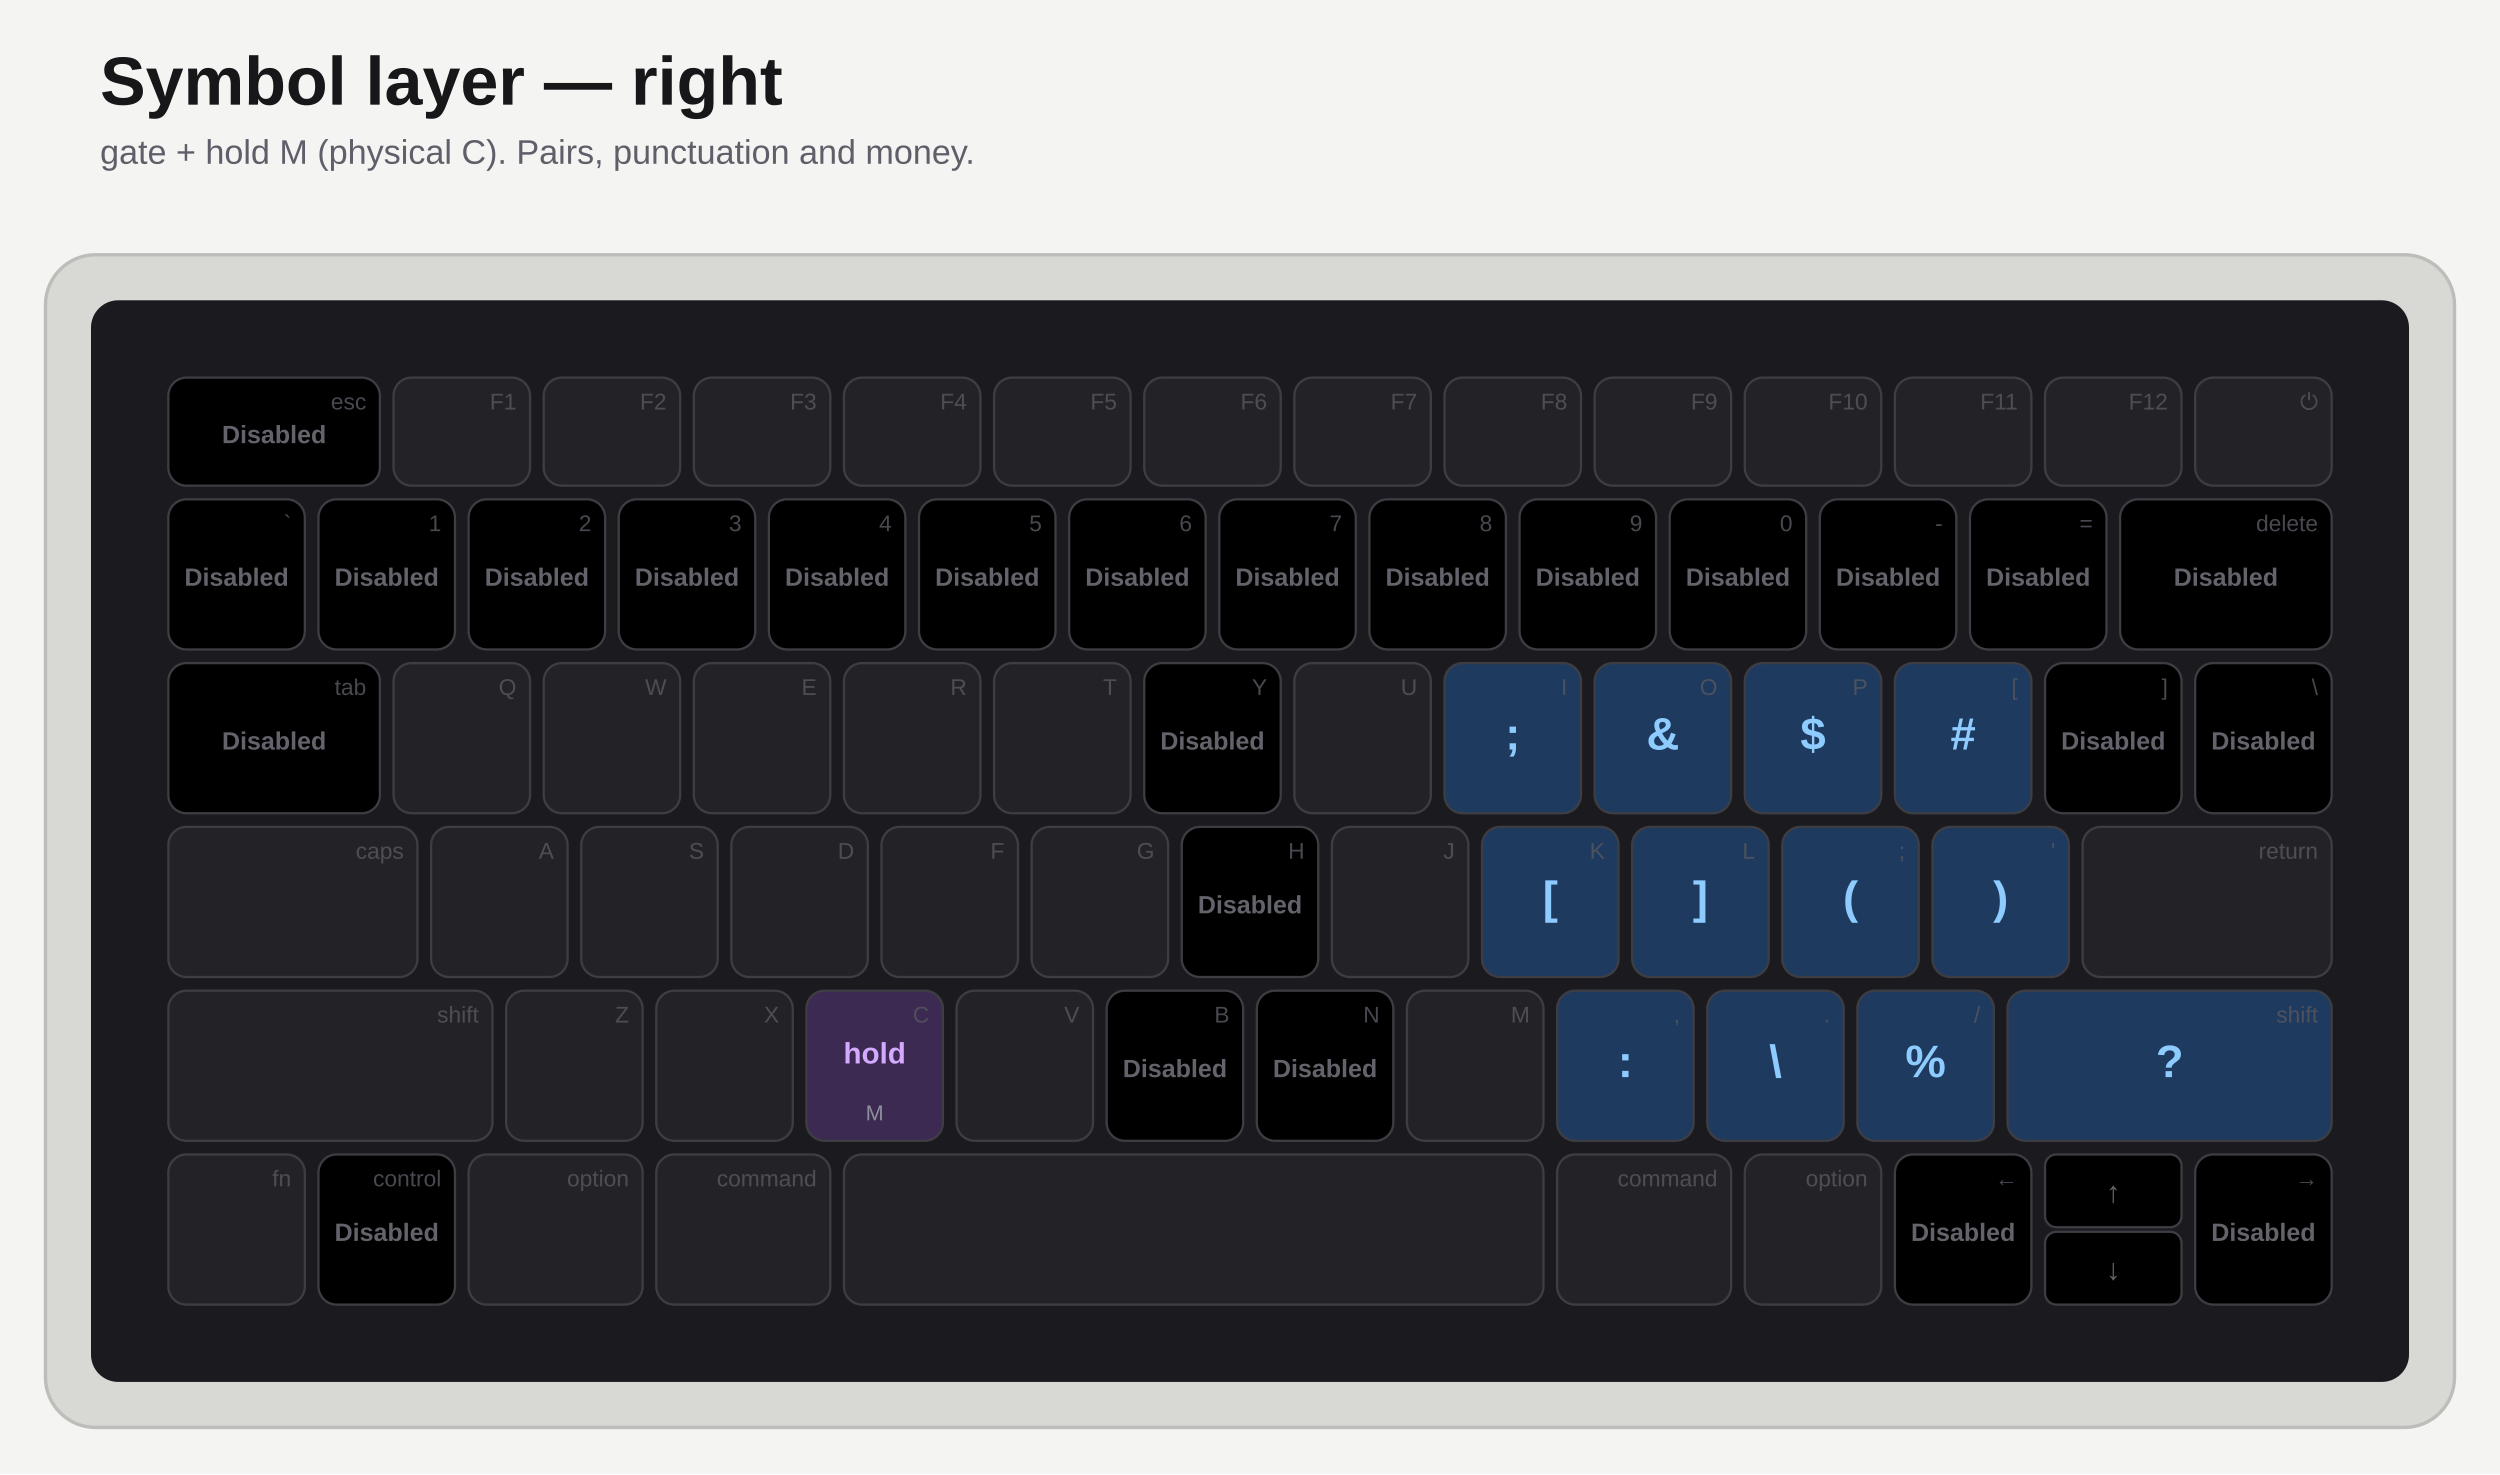
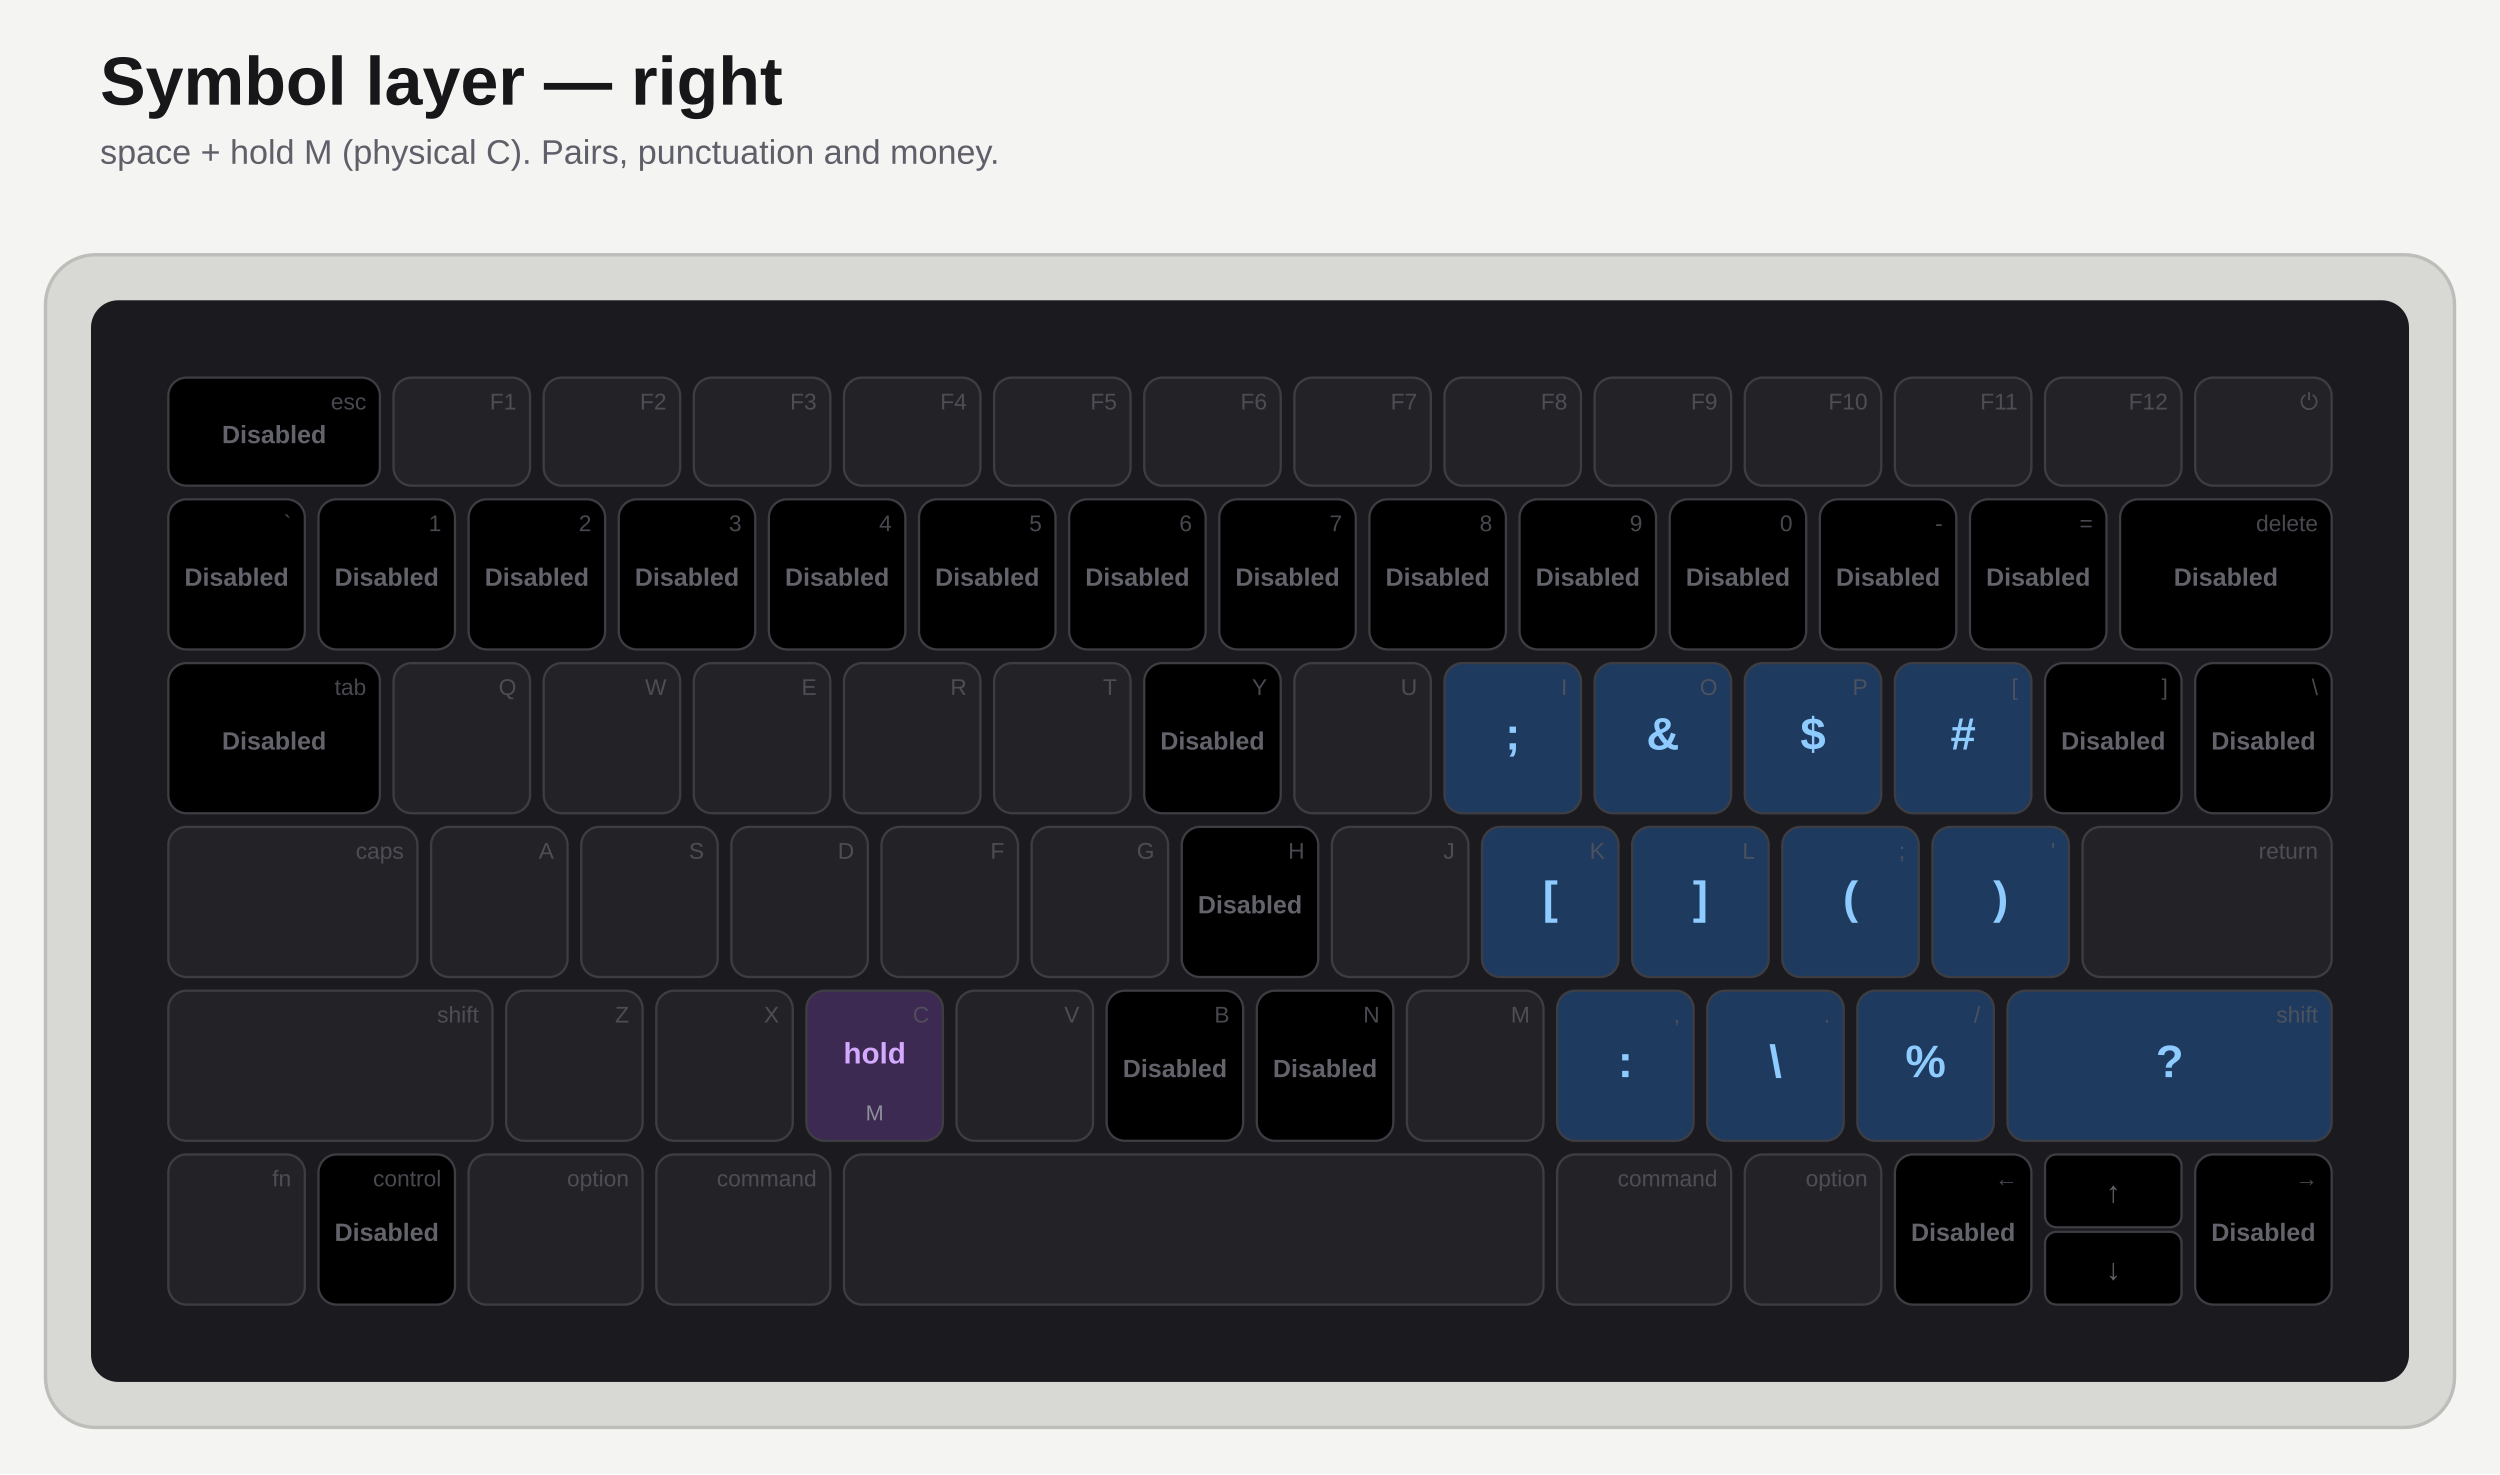
<svg xmlns="http://www.w3.org/2000/svg" width="1099" height="648" viewBox="0 0 1099 648" role="img" aria-label="Symbol layer — right layer of the splitmac">
  <rect width="1099" height="648" fill="#f4f4f2" />
  <text x="44.0" y="46.0" fill="#17171a" font-size="30" font-weight="700" text-anchor="start" opacity="1.0" font-family="-apple-system, BlinkMacSystemFont, 'SF Pro Text', 'Helvetica Neue', Arial, sans-serif">Symbol layer — right</text>
-   <text x="44.0" y="72.0" fill="#5f5f6a" font-size="15" font-weight="400" text-anchor="start" opacity="1.0" font-family="-apple-system, BlinkMacSystemFont, 'SF Pro Text', 'Helvetica Neue', Arial, sans-serif">gate + hold M (physical C). Pairs, punctuation and money.</text>
+   <text x="44.0" y="72.0" fill="#5f5f6a" font-size="15" font-weight="400" text-anchor="start" opacity="1.0" font-family="-apple-system, BlinkMacSystemFont, 'SF Pro Text', 'Helvetica Neue', Arial, sans-serif">space + hold M (physical C). Pairs, punctuation and money.</text>
  <rect x="20.0" y="112.0" width="1059.0" height="515.5" rx="22" fill="#d8d8d5" stroke="#bdbdb9" stroke-width="1.5" />
  <rect x="40.0" y="132.0" width="1019.0" height="475.5" rx="12" fill="#1b1b1f" />
  <rect x="74.0" y="166.0" width="93.0" height="47.5" rx="8" fill="#000000" stroke="#3d3d44" stroke-width="1" />
  <text x="161.0" y="180.0" fill="#55555e" font-size="10" font-weight="500" text-anchor="end" opacity="0.85" font-family="-apple-system, BlinkMacSystemFont, 'SF Pro Text', 'Helvetica Neue', Arial, sans-serif">esc</text>
  <text x="120.5" y="194.8" fill="#63636b" font-size="11" font-weight="600" text-anchor="middle" opacity="1.0" font-family="-apple-system, BlinkMacSystemFont, 'SF Pro Text', 'Helvetica Neue', Arial, sans-serif">Disabled</text>
  <rect x="173.0" y="166.0" width="60.0" height="47.5" rx="8" fill="#232327" stroke="#3d3d44" stroke-width="1" />
  <text x="227.0" y="180.0" fill="#55555e" font-size="10" font-weight="500" text-anchor="end" opacity="0.85" font-family="-apple-system, BlinkMacSystemFont, 'SF Pro Text', 'Helvetica Neue', Arial, sans-serif">F1</text>
  <rect x="239.0" y="166.0" width="60.0" height="47.5" rx="8" fill="#232327" stroke="#3d3d44" stroke-width="1" />
  <text x="293.0" y="180.0" fill="#55555e" font-size="10" font-weight="500" text-anchor="end" opacity="0.85" font-family="-apple-system, BlinkMacSystemFont, 'SF Pro Text', 'Helvetica Neue', Arial, sans-serif">F2</text>
  <rect x="305.0" y="166.0" width="60.0" height="47.5" rx="8" fill="#232327" stroke="#3d3d44" stroke-width="1" />
  <text x="359.0" y="180.0" fill="#55555e" font-size="10" font-weight="500" text-anchor="end" opacity="0.85" font-family="-apple-system, BlinkMacSystemFont, 'SF Pro Text', 'Helvetica Neue', Arial, sans-serif">F3</text>
  <rect x="371.0" y="166.0" width="60.0" height="47.5" rx="8" fill="#232327" stroke="#3d3d44" stroke-width="1" />
  <text x="425.0" y="180.0" fill="#55555e" font-size="10" font-weight="500" text-anchor="end" opacity="0.85" font-family="-apple-system, BlinkMacSystemFont, 'SF Pro Text', 'Helvetica Neue', Arial, sans-serif">F4</text>
  <rect x="437.0" y="166.0" width="60.0" height="47.5" rx="8" fill="#232327" stroke="#3d3d44" stroke-width="1" />
  <text x="491.0" y="180.0" fill="#55555e" font-size="10" font-weight="500" text-anchor="end" opacity="0.85" font-family="-apple-system, BlinkMacSystemFont, 'SF Pro Text', 'Helvetica Neue', Arial, sans-serif">F5</text>
  <rect x="503.0" y="166.0" width="60.0" height="47.5" rx="8" fill="#232327" stroke="#3d3d44" stroke-width="1" />
  <text x="557.0" y="180.0" fill="#55555e" font-size="10" font-weight="500" text-anchor="end" opacity="0.85" font-family="-apple-system, BlinkMacSystemFont, 'SF Pro Text', 'Helvetica Neue', Arial, sans-serif">F6</text>
  <rect x="569.0" y="166.0" width="60.0" height="47.5" rx="8" fill="#232327" stroke="#3d3d44" stroke-width="1" />
  <text x="623.0" y="180.0" fill="#55555e" font-size="10" font-weight="500" text-anchor="end" opacity="0.85" font-family="-apple-system, BlinkMacSystemFont, 'SF Pro Text', 'Helvetica Neue', Arial, sans-serif">F7</text>
  <rect x="635.0" y="166.0" width="60.0" height="47.5" rx="8" fill="#232327" stroke="#3d3d44" stroke-width="1" />
  <text x="689.0" y="180.0" fill="#55555e" font-size="10" font-weight="500" text-anchor="end" opacity="0.85" font-family="-apple-system, BlinkMacSystemFont, 'SF Pro Text', 'Helvetica Neue', Arial, sans-serif">F8</text>
  <rect x="701.0" y="166.0" width="60.0" height="47.5" rx="8" fill="#232327" stroke="#3d3d44" stroke-width="1" />
  <text x="755.0" y="180.0" fill="#55555e" font-size="10" font-weight="500" text-anchor="end" opacity="0.85" font-family="-apple-system, BlinkMacSystemFont, 'SF Pro Text', 'Helvetica Neue', Arial, sans-serif">F9</text>
  <rect x="767.0" y="166.0" width="60.0" height="47.5" rx="8" fill="#232327" stroke="#3d3d44" stroke-width="1" />
  <text x="821.0" y="180.0" fill="#55555e" font-size="10" font-weight="500" text-anchor="end" opacity="0.85" font-family="-apple-system, BlinkMacSystemFont, 'SF Pro Text', 'Helvetica Neue', Arial, sans-serif">F10</text>
  <rect x="833.0" y="166.0" width="60.0" height="47.5" rx="8" fill="#232327" stroke="#3d3d44" stroke-width="1" />
  <text x="887.0" y="180.0" fill="#55555e" font-size="10" font-weight="500" text-anchor="end" opacity="0.85" font-family="-apple-system, BlinkMacSystemFont, 'SF Pro Text', 'Helvetica Neue', Arial, sans-serif">F11</text>
  <rect x="899.0" y="166.0" width="60.0" height="47.5" rx="8" fill="#232327" stroke="#3d3d44" stroke-width="1" />
  <text x="953.0" y="180.0" fill="#55555e" font-size="10" font-weight="500" text-anchor="end" opacity="0.85" font-family="-apple-system, BlinkMacSystemFont, 'SF Pro Text', 'Helvetica Neue', Arial, sans-serif">F12</text>
  <rect x="965.0" y="166.0" width="60.0" height="47.5" rx="8" fill="#232327" stroke="#3d3d44" stroke-width="1" />
  <text x="1019.0" y="180.0" fill="#55555e" font-size="10" font-weight="500" text-anchor="end" opacity="0.85" font-family="-apple-system, BlinkMacSystemFont, 'SF Pro Text', 'Helvetica Neue', Arial, sans-serif">⏻</text>
  <rect x="74.0" y="219.5" width="60.0" height="66.0" rx="8" fill="#000000" stroke="#3d3d44" stroke-width="1" />
  <text x="128.0" y="233.5" fill="#55555e" font-size="10" font-weight="500" text-anchor="end" opacity="0.85" font-family="-apple-system, BlinkMacSystemFont, 'SF Pro Text', 'Helvetica Neue', Arial, sans-serif">`</text>
  <text x="104.0" y="257.5" fill="#63636b" font-size="11" font-weight="600" text-anchor="middle" opacity="1.0" font-family="-apple-system, BlinkMacSystemFont, 'SF Pro Text', 'Helvetica Neue', Arial, sans-serif">Disabled</text>
  <rect x="140.0" y="219.5" width="60.0" height="66.0" rx="8" fill="#000000" stroke="#3d3d44" stroke-width="1" />
  <text x="194.0" y="233.5" fill="#55555e" font-size="10" font-weight="500" text-anchor="end" opacity="0.85" font-family="-apple-system, BlinkMacSystemFont, 'SF Pro Text', 'Helvetica Neue', Arial, sans-serif">1</text>
  <text x="170.0" y="257.5" fill="#63636b" font-size="11" font-weight="600" text-anchor="middle" opacity="1.0" font-family="-apple-system, BlinkMacSystemFont, 'SF Pro Text', 'Helvetica Neue', Arial, sans-serif">Disabled</text>
  <rect x="206.0" y="219.5" width="60.0" height="66.0" rx="8" fill="#000000" stroke="#3d3d44" stroke-width="1" />
  <text x="260.0" y="233.5" fill="#55555e" font-size="10" font-weight="500" text-anchor="end" opacity="0.85" font-family="-apple-system, BlinkMacSystemFont, 'SF Pro Text', 'Helvetica Neue', Arial, sans-serif">2</text>
  <text x="236.0" y="257.5" fill="#63636b" font-size="11" font-weight="600" text-anchor="middle" opacity="1.0" font-family="-apple-system, BlinkMacSystemFont, 'SF Pro Text', 'Helvetica Neue', Arial, sans-serif">Disabled</text>
  <rect x="272.0" y="219.5" width="60.0" height="66.0" rx="8" fill="#000000" stroke="#3d3d44" stroke-width="1" />
  <text x="326.0" y="233.5" fill="#55555e" font-size="10" font-weight="500" text-anchor="end" opacity="0.85" font-family="-apple-system, BlinkMacSystemFont, 'SF Pro Text', 'Helvetica Neue', Arial, sans-serif">3</text>
  <text x="302.0" y="257.5" fill="#63636b" font-size="11" font-weight="600" text-anchor="middle" opacity="1.0" font-family="-apple-system, BlinkMacSystemFont, 'SF Pro Text', 'Helvetica Neue', Arial, sans-serif">Disabled</text>
  <rect x="338.0" y="219.5" width="60.0" height="66.0" rx="8" fill="#000000" stroke="#3d3d44" stroke-width="1" />
  <text x="392.0" y="233.5" fill="#55555e" font-size="10" font-weight="500" text-anchor="end" opacity="0.85" font-family="-apple-system, BlinkMacSystemFont, 'SF Pro Text', 'Helvetica Neue', Arial, sans-serif">4</text>
  <text x="368.0" y="257.5" fill="#63636b" font-size="11" font-weight="600" text-anchor="middle" opacity="1.0" font-family="-apple-system, BlinkMacSystemFont, 'SF Pro Text', 'Helvetica Neue', Arial, sans-serif">Disabled</text>
  <rect x="404.0" y="219.5" width="60.0" height="66.0" rx="8" fill="#000000" stroke="#3d3d44" stroke-width="1" />
  <text x="458.0" y="233.5" fill="#55555e" font-size="10" font-weight="500" text-anchor="end" opacity="0.85" font-family="-apple-system, BlinkMacSystemFont, 'SF Pro Text', 'Helvetica Neue', Arial, sans-serif">5</text>
  <text x="434.0" y="257.5" fill="#63636b" font-size="11" font-weight="600" text-anchor="middle" opacity="1.0" font-family="-apple-system, BlinkMacSystemFont, 'SF Pro Text', 'Helvetica Neue', Arial, sans-serif">Disabled</text>
  <rect x="470.0" y="219.5" width="60.0" height="66.0" rx="8" fill="#000000" stroke="#3d3d44" stroke-width="1" />
  <text x="524.0" y="233.5" fill="#55555e" font-size="10" font-weight="500" text-anchor="end" opacity="0.85" font-family="-apple-system, BlinkMacSystemFont, 'SF Pro Text', 'Helvetica Neue', Arial, sans-serif">6</text>
  <text x="500.0" y="257.5" fill="#63636b" font-size="11" font-weight="600" text-anchor="middle" opacity="1.0" font-family="-apple-system, BlinkMacSystemFont, 'SF Pro Text', 'Helvetica Neue', Arial, sans-serif">Disabled</text>
  <rect x="536.0" y="219.5" width="60.0" height="66.0" rx="8" fill="#000000" stroke="#3d3d44" stroke-width="1" />
  <text x="590.0" y="233.5" fill="#55555e" font-size="10" font-weight="500" text-anchor="end" opacity="0.85" font-family="-apple-system, BlinkMacSystemFont, 'SF Pro Text', 'Helvetica Neue', Arial, sans-serif">7</text>
  <text x="566.0" y="257.5" fill="#63636b" font-size="11" font-weight="600" text-anchor="middle" opacity="1.0" font-family="-apple-system, BlinkMacSystemFont, 'SF Pro Text', 'Helvetica Neue', Arial, sans-serif">Disabled</text>
  <rect x="602.0" y="219.5" width="60.0" height="66.0" rx="8" fill="#000000" stroke="#3d3d44" stroke-width="1" />
  <text x="656.0" y="233.5" fill="#55555e" font-size="10" font-weight="500" text-anchor="end" opacity="0.85" font-family="-apple-system, BlinkMacSystemFont, 'SF Pro Text', 'Helvetica Neue', Arial, sans-serif">8</text>
  <text x="632.0" y="257.5" fill="#63636b" font-size="11" font-weight="600" text-anchor="middle" opacity="1.0" font-family="-apple-system, BlinkMacSystemFont, 'SF Pro Text', 'Helvetica Neue', Arial, sans-serif">Disabled</text>
  <rect x="668.0" y="219.5" width="60.0" height="66.0" rx="8" fill="#000000" stroke="#3d3d44" stroke-width="1" />
  <text x="722.0" y="233.5" fill="#55555e" font-size="10" font-weight="500" text-anchor="end" opacity="0.85" font-family="-apple-system, BlinkMacSystemFont, 'SF Pro Text', 'Helvetica Neue', Arial, sans-serif">9</text>
  <text x="698.0" y="257.5" fill="#63636b" font-size="11" font-weight="600" text-anchor="middle" opacity="1.0" font-family="-apple-system, BlinkMacSystemFont, 'SF Pro Text', 'Helvetica Neue', Arial, sans-serif">Disabled</text>
  <rect x="734.0" y="219.5" width="60.0" height="66.0" rx="8" fill="#000000" stroke="#3d3d44" stroke-width="1" />
  <text x="788.0" y="233.5" fill="#55555e" font-size="10" font-weight="500" text-anchor="end" opacity="0.85" font-family="-apple-system, BlinkMacSystemFont, 'SF Pro Text', 'Helvetica Neue', Arial, sans-serif">0</text>
  <text x="764.0" y="257.5" fill="#63636b" font-size="11" font-weight="600" text-anchor="middle" opacity="1.0" font-family="-apple-system, BlinkMacSystemFont, 'SF Pro Text', 'Helvetica Neue', Arial, sans-serif">Disabled</text>
  <rect x="800.0" y="219.5" width="60.0" height="66.0" rx="8" fill="#000000" stroke="#3d3d44" stroke-width="1" />
  <text x="854.0" y="233.5" fill="#55555e" font-size="10" font-weight="500" text-anchor="end" opacity="0.85" font-family="-apple-system, BlinkMacSystemFont, 'SF Pro Text', 'Helvetica Neue', Arial, sans-serif">-</text>
  <text x="830.0" y="257.5" fill="#63636b" font-size="11" font-weight="600" text-anchor="middle" opacity="1.0" font-family="-apple-system, BlinkMacSystemFont, 'SF Pro Text', 'Helvetica Neue', Arial, sans-serif">Disabled</text>
  <rect x="866.0" y="219.5" width="60.0" height="66.0" rx="8" fill="#000000" stroke="#3d3d44" stroke-width="1" />
  <text x="920.0" y="233.5" fill="#55555e" font-size="10" font-weight="500" text-anchor="end" opacity="0.85" font-family="-apple-system, BlinkMacSystemFont, 'SF Pro Text', 'Helvetica Neue', Arial, sans-serif">=</text>
  <text x="896.0" y="257.5" fill="#63636b" font-size="11" font-weight="600" text-anchor="middle" opacity="1.0" font-family="-apple-system, BlinkMacSystemFont, 'SF Pro Text', 'Helvetica Neue', Arial, sans-serif">Disabled</text>
  <rect x="932.0" y="219.5" width="93.0" height="66.0" rx="8" fill="#000000" stroke="#3d3d44" stroke-width="1" />
  <text x="1019.0" y="233.5" fill="#55555e" font-size="10" font-weight="500" text-anchor="end" opacity="0.85" font-family="-apple-system, BlinkMacSystemFont, 'SF Pro Text', 'Helvetica Neue', Arial, sans-serif">delete</text>
  <text x="978.5" y="257.5" fill="#63636b" font-size="11" font-weight="600" text-anchor="middle" opacity="1.0" font-family="-apple-system, BlinkMacSystemFont, 'SF Pro Text', 'Helvetica Neue', Arial, sans-serif">Disabled</text>
  <rect x="74.0" y="291.5" width="93.0" height="66.0" rx="8" fill="#000000" stroke="#3d3d44" stroke-width="1" />
  <text x="161.0" y="305.5" fill="#55555e" font-size="10" font-weight="500" text-anchor="end" opacity="0.85" font-family="-apple-system, BlinkMacSystemFont, 'SF Pro Text', 'Helvetica Neue', Arial, sans-serif">tab</text>
  <text x="120.5" y="329.5" fill="#63636b" font-size="11" font-weight="600" text-anchor="middle" opacity="1.0" font-family="-apple-system, BlinkMacSystemFont, 'SF Pro Text', 'Helvetica Neue', Arial, sans-serif">Disabled</text>
  <rect x="173.0" y="291.5" width="60.0" height="66.0" rx="8" fill="#232327" stroke="#3d3d44" stroke-width="1" />
  <text x="227.0" y="305.5" fill="#55555e" font-size="10" font-weight="500" text-anchor="end" opacity="0.85" font-family="-apple-system, BlinkMacSystemFont, 'SF Pro Text', 'Helvetica Neue', Arial, sans-serif">Q</text>
  <rect x="239.0" y="291.5" width="60.0" height="66.0" rx="8" fill="#232327" stroke="#3d3d44" stroke-width="1" />
  <text x="293.0" y="305.5" fill="#55555e" font-size="10" font-weight="500" text-anchor="end" opacity="0.85" font-family="-apple-system, BlinkMacSystemFont, 'SF Pro Text', 'Helvetica Neue', Arial, sans-serif">W</text>
  <rect x="305.0" y="291.5" width="60.0" height="66.0" rx="8" fill="#232327" stroke="#3d3d44" stroke-width="1" />
  <text x="359.0" y="305.5" fill="#55555e" font-size="10" font-weight="500" text-anchor="end" opacity="0.85" font-family="-apple-system, BlinkMacSystemFont, 'SF Pro Text', 'Helvetica Neue', Arial, sans-serif">E</text>
  <rect x="371.0" y="291.5" width="60.0" height="66.0" rx="8" fill="#232327" stroke="#3d3d44" stroke-width="1" />
  <text x="425.0" y="305.5" fill="#55555e" font-size="10" font-weight="500" text-anchor="end" opacity="0.85" font-family="-apple-system, BlinkMacSystemFont, 'SF Pro Text', 'Helvetica Neue', Arial, sans-serif">R</text>
  <rect x="437.0" y="291.5" width="60.0" height="66.0" rx="8" fill="#232327" stroke="#3d3d44" stroke-width="1" />
  <text x="491.0" y="305.5" fill="#55555e" font-size="10" font-weight="500" text-anchor="end" opacity="0.85" font-family="-apple-system, BlinkMacSystemFont, 'SF Pro Text', 'Helvetica Neue', Arial, sans-serif">T</text>
  <rect x="503.0" y="291.5" width="60.0" height="66.0" rx="8" fill="#000000" stroke="#3d3d44" stroke-width="1" />
  <text x="557.0" y="305.5" fill="#55555e" font-size="10" font-weight="500" text-anchor="end" opacity="0.85" font-family="-apple-system, BlinkMacSystemFont, 'SF Pro Text', 'Helvetica Neue', Arial, sans-serif">Y</text>
  <text x="533.0" y="329.5" fill="#63636b" font-size="11" font-weight="600" text-anchor="middle" opacity="1.0" font-family="-apple-system, BlinkMacSystemFont, 'SF Pro Text', 'Helvetica Neue', Arial, sans-serif">Disabled</text>
  <rect x="569.0" y="291.5" width="60.0" height="66.0" rx="8" fill="#232327" stroke="#3d3d44" stroke-width="1" />
  <text x="623.0" y="305.5" fill="#55555e" font-size="10" font-weight="500" text-anchor="end" opacity="0.85" font-family="-apple-system, BlinkMacSystemFont, 'SF Pro Text', 'Helvetica Neue', Arial, sans-serif">U</text>
  <rect x="635.0" y="291.5" width="60.0" height="66.0" rx="8" fill="#1e3a5f" stroke="#3d3d44" stroke-width="1" />
  <text x="689.0" y="305.5" fill="#55555e" font-size="10" font-weight="500" text-anchor="end" opacity="0.85" font-family="-apple-system, BlinkMacSystemFont, 'SF Pro Text', 'Helvetica Neue', Arial, sans-serif">I</text>
  <text x="665.0" y="329.5" fill="#8ecbff" font-size="20" font-weight="700" text-anchor="middle" opacity="1.0" font-family="-apple-system, BlinkMacSystemFont, 'SF Pro Text', 'Helvetica Neue', Arial, sans-serif">;</text>
  <rect x="701.0" y="291.5" width="60.0" height="66.0" rx="8" fill="#1e3a5f" stroke="#3d3d44" stroke-width="1" />
  <text x="755.0" y="305.5" fill="#55555e" font-size="10" font-weight="500" text-anchor="end" opacity="0.85" font-family="-apple-system, BlinkMacSystemFont, 'SF Pro Text', 'Helvetica Neue', Arial, sans-serif">O</text>
  <text x="731.0" y="329.5" fill="#8ecbff" font-size="20" font-weight="700" text-anchor="middle" opacity="1.0" font-family="-apple-system, BlinkMacSystemFont, 'SF Pro Text', 'Helvetica Neue', Arial, sans-serif">&amp;</text>
  <rect x="767.0" y="291.5" width="60.0" height="66.0" rx="8" fill="#1e3a5f" stroke="#3d3d44" stroke-width="1" />
  <text x="821.0" y="305.5" fill="#55555e" font-size="10" font-weight="500" text-anchor="end" opacity="0.85" font-family="-apple-system, BlinkMacSystemFont, 'SF Pro Text', 'Helvetica Neue', Arial, sans-serif">P</text>
  <text x="797.0" y="329.5" fill="#8ecbff" font-size="20" font-weight="700" text-anchor="middle" opacity="1.0" font-family="-apple-system, BlinkMacSystemFont, 'SF Pro Text', 'Helvetica Neue', Arial, sans-serif">$</text>
  <rect x="833.0" y="291.5" width="60.0" height="66.0" rx="8" fill="#1e3a5f" stroke="#3d3d44" stroke-width="1" />
  <text x="887.0" y="305.5" fill="#55555e" font-size="10" font-weight="500" text-anchor="end" opacity="0.85" font-family="-apple-system, BlinkMacSystemFont, 'SF Pro Text', 'Helvetica Neue', Arial, sans-serif">[</text>
  <text x="863.0" y="329.5" fill="#8ecbff" font-size="20" font-weight="700" text-anchor="middle" opacity="1.0" font-family="-apple-system, BlinkMacSystemFont, 'SF Pro Text', 'Helvetica Neue', Arial, sans-serif">#</text>
  <rect x="899.0" y="291.5" width="60.0" height="66.0" rx="8" fill="#000000" stroke="#3d3d44" stroke-width="1" />
  <text x="953.0" y="305.5" fill="#55555e" font-size="10" font-weight="500" text-anchor="end" opacity="0.85" font-family="-apple-system, BlinkMacSystemFont, 'SF Pro Text', 'Helvetica Neue', Arial, sans-serif">]</text>
  <text x="929.0" y="329.5" fill="#63636b" font-size="11" font-weight="600" text-anchor="middle" opacity="1.0" font-family="-apple-system, BlinkMacSystemFont, 'SF Pro Text', 'Helvetica Neue', Arial, sans-serif">Disabled</text>
  <rect x="965.0" y="291.5" width="60.0" height="66.0" rx="8" fill="#000000" stroke="#3d3d44" stroke-width="1" />
  <text x="1019.0" y="305.5" fill="#55555e" font-size="10" font-weight="500" text-anchor="end" opacity="0.85" font-family="-apple-system, BlinkMacSystemFont, 'SF Pro Text', 'Helvetica Neue', Arial, sans-serif">\</text>
  <text x="995.0" y="329.5" fill="#63636b" font-size="11" font-weight="600" text-anchor="middle" opacity="1.0" font-family="-apple-system, BlinkMacSystemFont, 'SF Pro Text', 'Helvetica Neue', Arial, sans-serif">Disabled</text>
  <rect x="74.0" y="363.5" width="109.5" height="66.0" rx="8" fill="#232327" stroke="#3d3d44" stroke-width="1" />
  <text x="177.5" y="377.5" fill="#55555e" font-size="10" font-weight="500" text-anchor="end" opacity="0.85" font-family="-apple-system, BlinkMacSystemFont, 'SF Pro Text', 'Helvetica Neue', Arial, sans-serif">caps</text>
  <rect x="189.5" y="363.5" width="60.0" height="66.0" rx="8" fill="#232327" stroke="#3d3d44" stroke-width="1" />
  <text x="243.5" y="377.5" fill="#55555e" font-size="10" font-weight="500" text-anchor="end" opacity="0.85" font-family="-apple-system, BlinkMacSystemFont, 'SF Pro Text', 'Helvetica Neue', Arial, sans-serif">A</text>
  <rect x="255.5" y="363.5" width="60.0" height="66.0" rx="8" fill="#232327" stroke="#3d3d44" stroke-width="1" />
  <text x="309.5" y="377.5" fill="#55555e" font-size="10" font-weight="500" text-anchor="end" opacity="0.85" font-family="-apple-system, BlinkMacSystemFont, 'SF Pro Text', 'Helvetica Neue', Arial, sans-serif">S</text>
  <rect x="321.5" y="363.5" width="60.0" height="66.0" rx="8" fill="#232327" stroke="#3d3d44" stroke-width="1" />
  <text x="375.5" y="377.5" fill="#55555e" font-size="10" font-weight="500" text-anchor="end" opacity="0.85" font-family="-apple-system, BlinkMacSystemFont, 'SF Pro Text', 'Helvetica Neue', Arial, sans-serif">D</text>
  <rect x="387.5" y="363.5" width="60.0" height="66.0" rx="8" fill="#232327" stroke="#3d3d44" stroke-width="1" />
  <text x="441.5" y="377.5" fill="#55555e" font-size="10" font-weight="500" text-anchor="end" opacity="0.85" font-family="-apple-system, BlinkMacSystemFont, 'SF Pro Text', 'Helvetica Neue', Arial, sans-serif">F</text>
  <rect x="453.5" y="363.5" width="60.0" height="66.0" rx="8" fill="#232327" stroke="#3d3d44" stroke-width="1" />
  <text x="507.5" y="377.5" fill="#55555e" font-size="10" font-weight="500" text-anchor="end" opacity="0.85" font-family="-apple-system, BlinkMacSystemFont, 'SF Pro Text', 'Helvetica Neue', Arial, sans-serif">G</text>
  <rect x="519.5" y="363.5" width="60.0" height="66.0" rx="8" fill="#000000" stroke="#3d3d44" stroke-width="1" />
  <text x="573.5" y="377.5" fill="#55555e" font-size="10" font-weight="500" text-anchor="end" opacity="0.85" font-family="-apple-system, BlinkMacSystemFont, 'SF Pro Text', 'Helvetica Neue', Arial, sans-serif">H</text>
  <text x="549.5" y="401.5" fill="#63636b" font-size="11" font-weight="600" text-anchor="middle" opacity="1.0" font-family="-apple-system, BlinkMacSystemFont, 'SF Pro Text', 'Helvetica Neue', Arial, sans-serif">Disabled</text>
  <rect x="585.5" y="363.5" width="60.0" height="66.0" rx="8" fill="#232327" stroke="#3d3d44" stroke-width="1" />
  <text x="639.5" y="377.5" fill="#55555e" font-size="10" font-weight="500" text-anchor="end" opacity="0.85" font-family="-apple-system, BlinkMacSystemFont, 'SF Pro Text', 'Helvetica Neue', Arial, sans-serif">J</text>
  <rect x="651.5" y="363.5" width="60.0" height="66.0" rx="8" fill="#1e3a5f" stroke="#3d3d44" stroke-width="1" />
  <text x="705.5" y="377.5" fill="#55555e" font-size="10" font-weight="500" text-anchor="end" opacity="0.85" font-family="-apple-system, BlinkMacSystemFont, 'SF Pro Text', 'Helvetica Neue', Arial, sans-serif">K</text>
  <text x="681.5" y="401.5" fill="#8ecbff" font-size="20" font-weight="700" text-anchor="middle" opacity="1.0" font-family="-apple-system, BlinkMacSystemFont, 'SF Pro Text', 'Helvetica Neue', Arial, sans-serif">[</text>
  <rect x="717.5" y="363.5" width="60.0" height="66.0" rx="8" fill="#1e3a5f" stroke="#3d3d44" stroke-width="1" />
  <text x="771.5" y="377.5" fill="#55555e" font-size="10" font-weight="500" text-anchor="end" opacity="0.85" font-family="-apple-system, BlinkMacSystemFont, 'SF Pro Text', 'Helvetica Neue', Arial, sans-serif">L</text>
  <text x="747.5" y="401.5" fill="#8ecbff" font-size="20" font-weight="700" text-anchor="middle" opacity="1.0" font-family="-apple-system, BlinkMacSystemFont, 'SF Pro Text', 'Helvetica Neue', Arial, sans-serif">]</text>
  <rect x="783.5" y="363.5" width="60.0" height="66.0" rx="8" fill="#1e3a5f" stroke="#3d3d44" stroke-width="1" />
  <text x="837.5" y="377.5" fill="#55555e" font-size="10" font-weight="500" text-anchor="end" opacity="0.85" font-family="-apple-system, BlinkMacSystemFont, 'SF Pro Text', 'Helvetica Neue', Arial, sans-serif">;</text>
  <text x="813.5" y="401.5" fill="#8ecbff" font-size="20" font-weight="700" text-anchor="middle" opacity="1.0" font-family="-apple-system, BlinkMacSystemFont, 'SF Pro Text', 'Helvetica Neue', Arial, sans-serif">(</text>
  <rect x="849.5" y="363.5" width="60.0" height="66.0" rx="8" fill="#1e3a5f" stroke="#3d3d44" stroke-width="1" />
  <text x="903.5" y="377.5" fill="#55555e" font-size="10" font-weight="500" text-anchor="end" opacity="0.85" font-family="-apple-system, BlinkMacSystemFont, 'SF Pro Text', 'Helvetica Neue', Arial, sans-serif">'</text>
  <text x="879.5" y="401.5" fill="#8ecbff" font-size="20" font-weight="700" text-anchor="middle" opacity="1.0" font-family="-apple-system, BlinkMacSystemFont, 'SF Pro Text', 'Helvetica Neue', Arial, sans-serif">)</text>
  <rect x="915.5" y="363.5" width="109.5" height="66.0" rx="8" fill="#232327" stroke="#3d3d44" stroke-width="1" />
  <text x="1019.0" y="377.5" fill="#55555e" font-size="10" font-weight="500" text-anchor="end" opacity="0.85" font-family="-apple-system, BlinkMacSystemFont, 'SF Pro Text', 'Helvetica Neue', Arial, sans-serif">return</text>
  <rect x="74.0" y="435.5" width="142.5" height="66.0" rx="8" fill="#232327" stroke="#3d3d44" stroke-width="1" />
  <text x="210.5" y="449.5" fill="#55555e" font-size="10" font-weight="500" text-anchor="end" opacity="0.85" font-family="-apple-system, BlinkMacSystemFont, 'SF Pro Text', 'Helvetica Neue', Arial, sans-serif">shift</text>
  <rect x="222.5" y="435.5" width="60.0" height="66.0" rx="8" fill="#232327" stroke="#3d3d44" stroke-width="1" />
  <text x="276.5" y="449.5" fill="#55555e" font-size="10" font-weight="500" text-anchor="end" opacity="0.85" font-family="-apple-system, BlinkMacSystemFont, 'SF Pro Text', 'Helvetica Neue', Arial, sans-serif">Z</text>
  <rect x="288.5" y="435.5" width="60.0" height="66.0" rx="8" fill="#232327" stroke="#3d3d44" stroke-width="1" />
  <text x="342.5" y="449.5" fill="#55555e" font-size="10" font-weight="500" text-anchor="end" opacity="0.85" font-family="-apple-system, BlinkMacSystemFont, 'SF Pro Text', 'Helvetica Neue', Arial, sans-serif">X</text>
  <rect x="354.5" y="435.5" width="60.0" height="66.0" rx="8" fill="#3d2a52" stroke="#3d3d44" stroke-width="1" />
  <text x="408.5" y="449.5" fill="#55555e" font-size="10" font-weight="500" text-anchor="end" opacity="0.85" font-family="-apple-system, BlinkMacSystemFont, 'SF Pro Text', 'Helvetica Neue', Arial, sans-serif">C</text>
  <text x="384.5" y="467.5" fill="#d3aaff" font-size="13" font-weight="600" text-anchor="middle" opacity="1.0" font-family="-apple-system, BlinkMacSystemFont, 'SF Pro Text', 'Helvetica Neue', Arial, sans-serif">hold</text>
  <text x="384.5" y="492.5" fill="#8f8f9b" font-size="9.5" font-weight="500" text-anchor="middle" opacity="1.0" font-family="-apple-system, BlinkMacSystemFont, 'SF Pro Text', 'Helvetica Neue', Arial, sans-serif">M</text>
  <rect x="420.5" y="435.5" width="60.0" height="66.0" rx="8" fill="#232327" stroke="#3d3d44" stroke-width="1" />
  <text x="474.5" y="449.5" fill="#55555e" font-size="10" font-weight="500" text-anchor="end" opacity="0.85" font-family="-apple-system, BlinkMacSystemFont, 'SF Pro Text', 'Helvetica Neue', Arial, sans-serif">V</text>
  <rect x="486.5" y="435.5" width="60.0" height="66.0" rx="8" fill="#000000" stroke="#3d3d44" stroke-width="1" />
  <text x="540.5" y="449.5" fill="#55555e" font-size="10" font-weight="500" text-anchor="end" opacity="0.85" font-family="-apple-system, BlinkMacSystemFont, 'SF Pro Text', 'Helvetica Neue', Arial, sans-serif">B</text>
  <text x="516.5" y="473.5" fill="#63636b" font-size="11" font-weight="600" text-anchor="middle" opacity="1.0" font-family="-apple-system, BlinkMacSystemFont, 'SF Pro Text', 'Helvetica Neue', Arial, sans-serif">Disabled</text>
  <rect x="552.5" y="435.5" width="60.0" height="66.0" rx="8" fill="#000000" stroke="#3d3d44" stroke-width="1" />
  <text x="606.5" y="449.5" fill="#55555e" font-size="10" font-weight="500" text-anchor="end" opacity="0.85" font-family="-apple-system, BlinkMacSystemFont, 'SF Pro Text', 'Helvetica Neue', Arial, sans-serif">N</text>
  <text x="582.5" y="473.5" fill="#63636b" font-size="11" font-weight="600" text-anchor="middle" opacity="1.0" font-family="-apple-system, BlinkMacSystemFont, 'SF Pro Text', 'Helvetica Neue', Arial, sans-serif">Disabled</text>
  <rect x="618.5" y="435.5" width="60.0" height="66.0" rx="8" fill="#232327" stroke="#3d3d44" stroke-width="1" />
  <text x="672.5" y="449.5" fill="#55555e" font-size="10" font-weight="500" text-anchor="end" opacity="0.85" font-family="-apple-system, BlinkMacSystemFont, 'SF Pro Text', 'Helvetica Neue', Arial, sans-serif">M</text>
  <rect x="684.5" y="435.5" width="60.0" height="66.0" rx="8" fill="#1e3a5f" stroke="#3d3d44" stroke-width="1" />
  <text x="738.5" y="449.5" fill="#55555e" font-size="10" font-weight="500" text-anchor="end" opacity="0.85" font-family="-apple-system, BlinkMacSystemFont, 'SF Pro Text', 'Helvetica Neue', Arial, sans-serif">,</text>
  <text x="714.5" y="473.5" fill="#8ecbff" font-size="20" font-weight="700" text-anchor="middle" opacity="1.0" font-family="-apple-system, BlinkMacSystemFont, 'SF Pro Text', 'Helvetica Neue', Arial, sans-serif">:</text>
  <rect x="750.5" y="435.5" width="60.0" height="66.0" rx="8" fill="#1e3a5f" stroke="#3d3d44" stroke-width="1" />
  <text x="804.5" y="449.5" fill="#55555e" font-size="10" font-weight="500" text-anchor="end" opacity="0.85" font-family="-apple-system, BlinkMacSystemFont, 'SF Pro Text', 'Helvetica Neue', Arial, sans-serif">.</text>
  <text x="780.5" y="473.5" fill="#8ecbff" font-size="20" font-weight="700" text-anchor="middle" opacity="1.0" font-family="-apple-system, BlinkMacSystemFont, 'SF Pro Text', 'Helvetica Neue', Arial, sans-serif">\</text>
  <rect x="816.5" y="435.5" width="60.0" height="66.0" rx="8" fill="#1e3a5f" stroke="#3d3d44" stroke-width="1" />
  <text x="870.5" y="449.5" fill="#55555e" font-size="10" font-weight="500" text-anchor="end" opacity="0.85" font-family="-apple-system, BlinkMacSystemFont, 'SF Pro Text', 'Helvetica Neue', Arial, sans-serif">/</text>
  <text x="846.5" y="473.5" fill="#8ecbff" font-size="20" font-weight="700" text-anchor="middle" opacity="1.0" font-family="-apple-system, BlinkMacSystemFont, 'SF Pro Text', 'Helvetica Neue', Arial, sans-serif">%</text>
  <rect x="882.5" y="435.5" width="142.5" height="66.0" rx="8" fill="#1e3a5f" stroke="#3d3d44" stroke-width="1" />
  <text x="1019.0" y="449.5" fill="#55555e" font-size="10" font-weight="500" text-anchor="end" opacity="0.85" font-family="-apple-system, BlinkMacSystemFont, 'SF Pro Text', 'Helvetica Neue', Arial, sans-serif">shift</text>
  <text x="953.8" y="473.5" fill="#8ecbff" font-size="20" font-weight="700" text-anchor="middle" opacity="1.0" font-family="-apple-system, BlinkMacSystemFont, 'SF Pro Text', 'Helvetica Neue', Arial, sans-serif">?</text>
  <rect x="74.0" y="507.5" width="60.0" height="66.0" rx="8" fill="#232327" stroke="#3d3d44" stroke-width="1" />
  <text x="128.0" y="521.5" fill="#55555e" font-size="10" font-weight="500" text-anchor="end" opacity="0.85" font-family="-apple-system, BlinkMacSystemFont, 'SF Pro Text', 'Helvetica Neue', Arial, sans-serif">fn</text>
  <rect x="140.0" y="507.5" width="60.0" height="66.0" rx="8" fill="#000000" stroke="#3d3d44" stroke-width="1" />
  <text x="194.0" y="521.5" fill="#55555e" font-size="10" font-weight="500" text-anchor="end" opacity="0.85" font-family="-apple-system, BlinkMacSystemFont, 'SF Pro Text', 'Helvetica Neue', Arial, sans-serif">control</text>
  <text x="170.0" y="545.5" fill="#63636b" font-size="11" font-weight="600" text-anchor="middle" opacity="1.0" font-family="-apple-system, BlinkMacSystemFont, 'SF Pro Text', 'Helvetica Neue', Arial, sans-serif">Disabled</text>
  <rect x="206.0" y="507.5" width="76.5" height="66.0" rx="8" fill="#232327" stroke="#3d3d44" stroke-width="1" />
  <text x="276.5" y="521.5" fill="#55555e" font-size="10" font-weight="500" text-anchor="end" opacity="0.85" font-family="-apple-system, BlinkMacSystemFont, 'SF Pro Text', 'Helvetica Neue', Arial, sans-serif">option</text>
  <rect x="288.5" y="507.5" width="76.5" height="66.0" rx="8" fill="#232327" stroke="#3d3d44" stroke-width="1" />
  <text x="359.0" y="521.5" fill="#55555e" font-size="10" font-weight="500" text-anchor="end" opacity="0.85" font-family="-apple-system, BlinkMacSystemFont, 'SF Pro Text', 'Helvetica Neue', Arial, sans-serif">command</text>
  <rect x="371.0" y="507.5" width="307.5" height="66.0" rx="8" fill="#232327" stroke="#3d3d44" stroke-width="1" />
  <rect x="684.5" y="507.5" width="76.5" height="66.0" rx="8" fill="#232327" stroke="#3d3d44" stroke-width="1" />
  <text x="755.0" y="521.5" fill="#55555e" font-size="10" font-weight="500" text-anchor="end" opacity="0.85" font-family="-apple-system, BlinkMacSystemFont, 'SF Pro Text', 'Helvetica Neue', Arial, sans-serif">command</text>
  <rect x="767.0" y="507.5" width="60.0" height="66.0" rx="8" fill="#232327" stroke="#3d3d44" stroke-width="1" />
  <text x="821.0" y="521.5" fill="#55555e" font-size="10" font-weight="500" text-anchor="end" opacity="0.85" font-family="-apple-system, BlinkMacSystemFont, 'SF Pro Text', 'Helvetica Neue', Arial, sans-serif">option</text>
  <rect x="833.0" y="507.5" width="60.0" height="66.0" rx="8" fill="#000000" stroke="#3d3d44" stroke-width="1" />
  <text x="887.0" y="521.5" fill="#55555e" font-size="10" font-weight="500" text-anchor="end" opacity="0.85" font-family="-apple-system, BlinkMacSystemFont, 'SF Pro Text', 'Helvetica Neue', Arial, sans-serif">←</text>
  <text x="863.0" y="545.5" fill="#63636b" font-size="11" font-weight="600" text-anchor="middle" opacity="1.0" font-family="-apple-system, BlinkMacSystemFont, 'SF Pro Text', 'Helvetica Neue', Arial, sans-serif">Disabled</text>
  <rect x="899.0" y="507.5" width="60.0" height="32.0" rx="5" fill="#000000" stroke="#3d3d44" stroke-width="1" />
  <text x="929.0" y="528.5" fill="#63636b" font-size="13" font-weight="600" text-anchor="middle" opacity="1.0" font-family="-apple-system, BlinkMacSystemFont, 'SF Pro Text', 'Helvetica Neue', Arial, sans-serif">↑</text>
  <rect x="899.0" y="541.5" width="60.0" height="32.0" rx="5" fill="#000000" stroke="#3d3d44" stroke-width="1" />
  <text x="929.0" y="562.5" fill="#63636b" font-size="13" font-weight="600" text-anchor="middle" opacity="1.0" font-family="-apple-system, BlinkMacSystemFont, 'SF Pro Text', 'Helvetica Neue', Arial, sans-serif">↓</text>
  <rect x="965.0" y="507.5" width="60.0" height="66.0" rx="8" fill="#000000" stroke="#3d3d44" stroke-width="1" />
  <text x="1019.0" y="521.5" fill="#55555e" font-size="10" font-weight="500" text-anchor="end" opacity="0.85" font-family="-apple-system, BlinkMacSystemFont, 'SF Pro Text', 'Helvetica Neue', Arial, sans-serif">→</text>
  <text x="995.0" y="545.5" fill="#63636b" font-size="11" font-weight="600" text-anchor="middle" opacity="1.0" font-family="-apple-system, BlinkMacSystemFont, 'SF Pro Text', 'Helvetica Neue', Arial, sans-serif">Disabled</text>
</svg>
